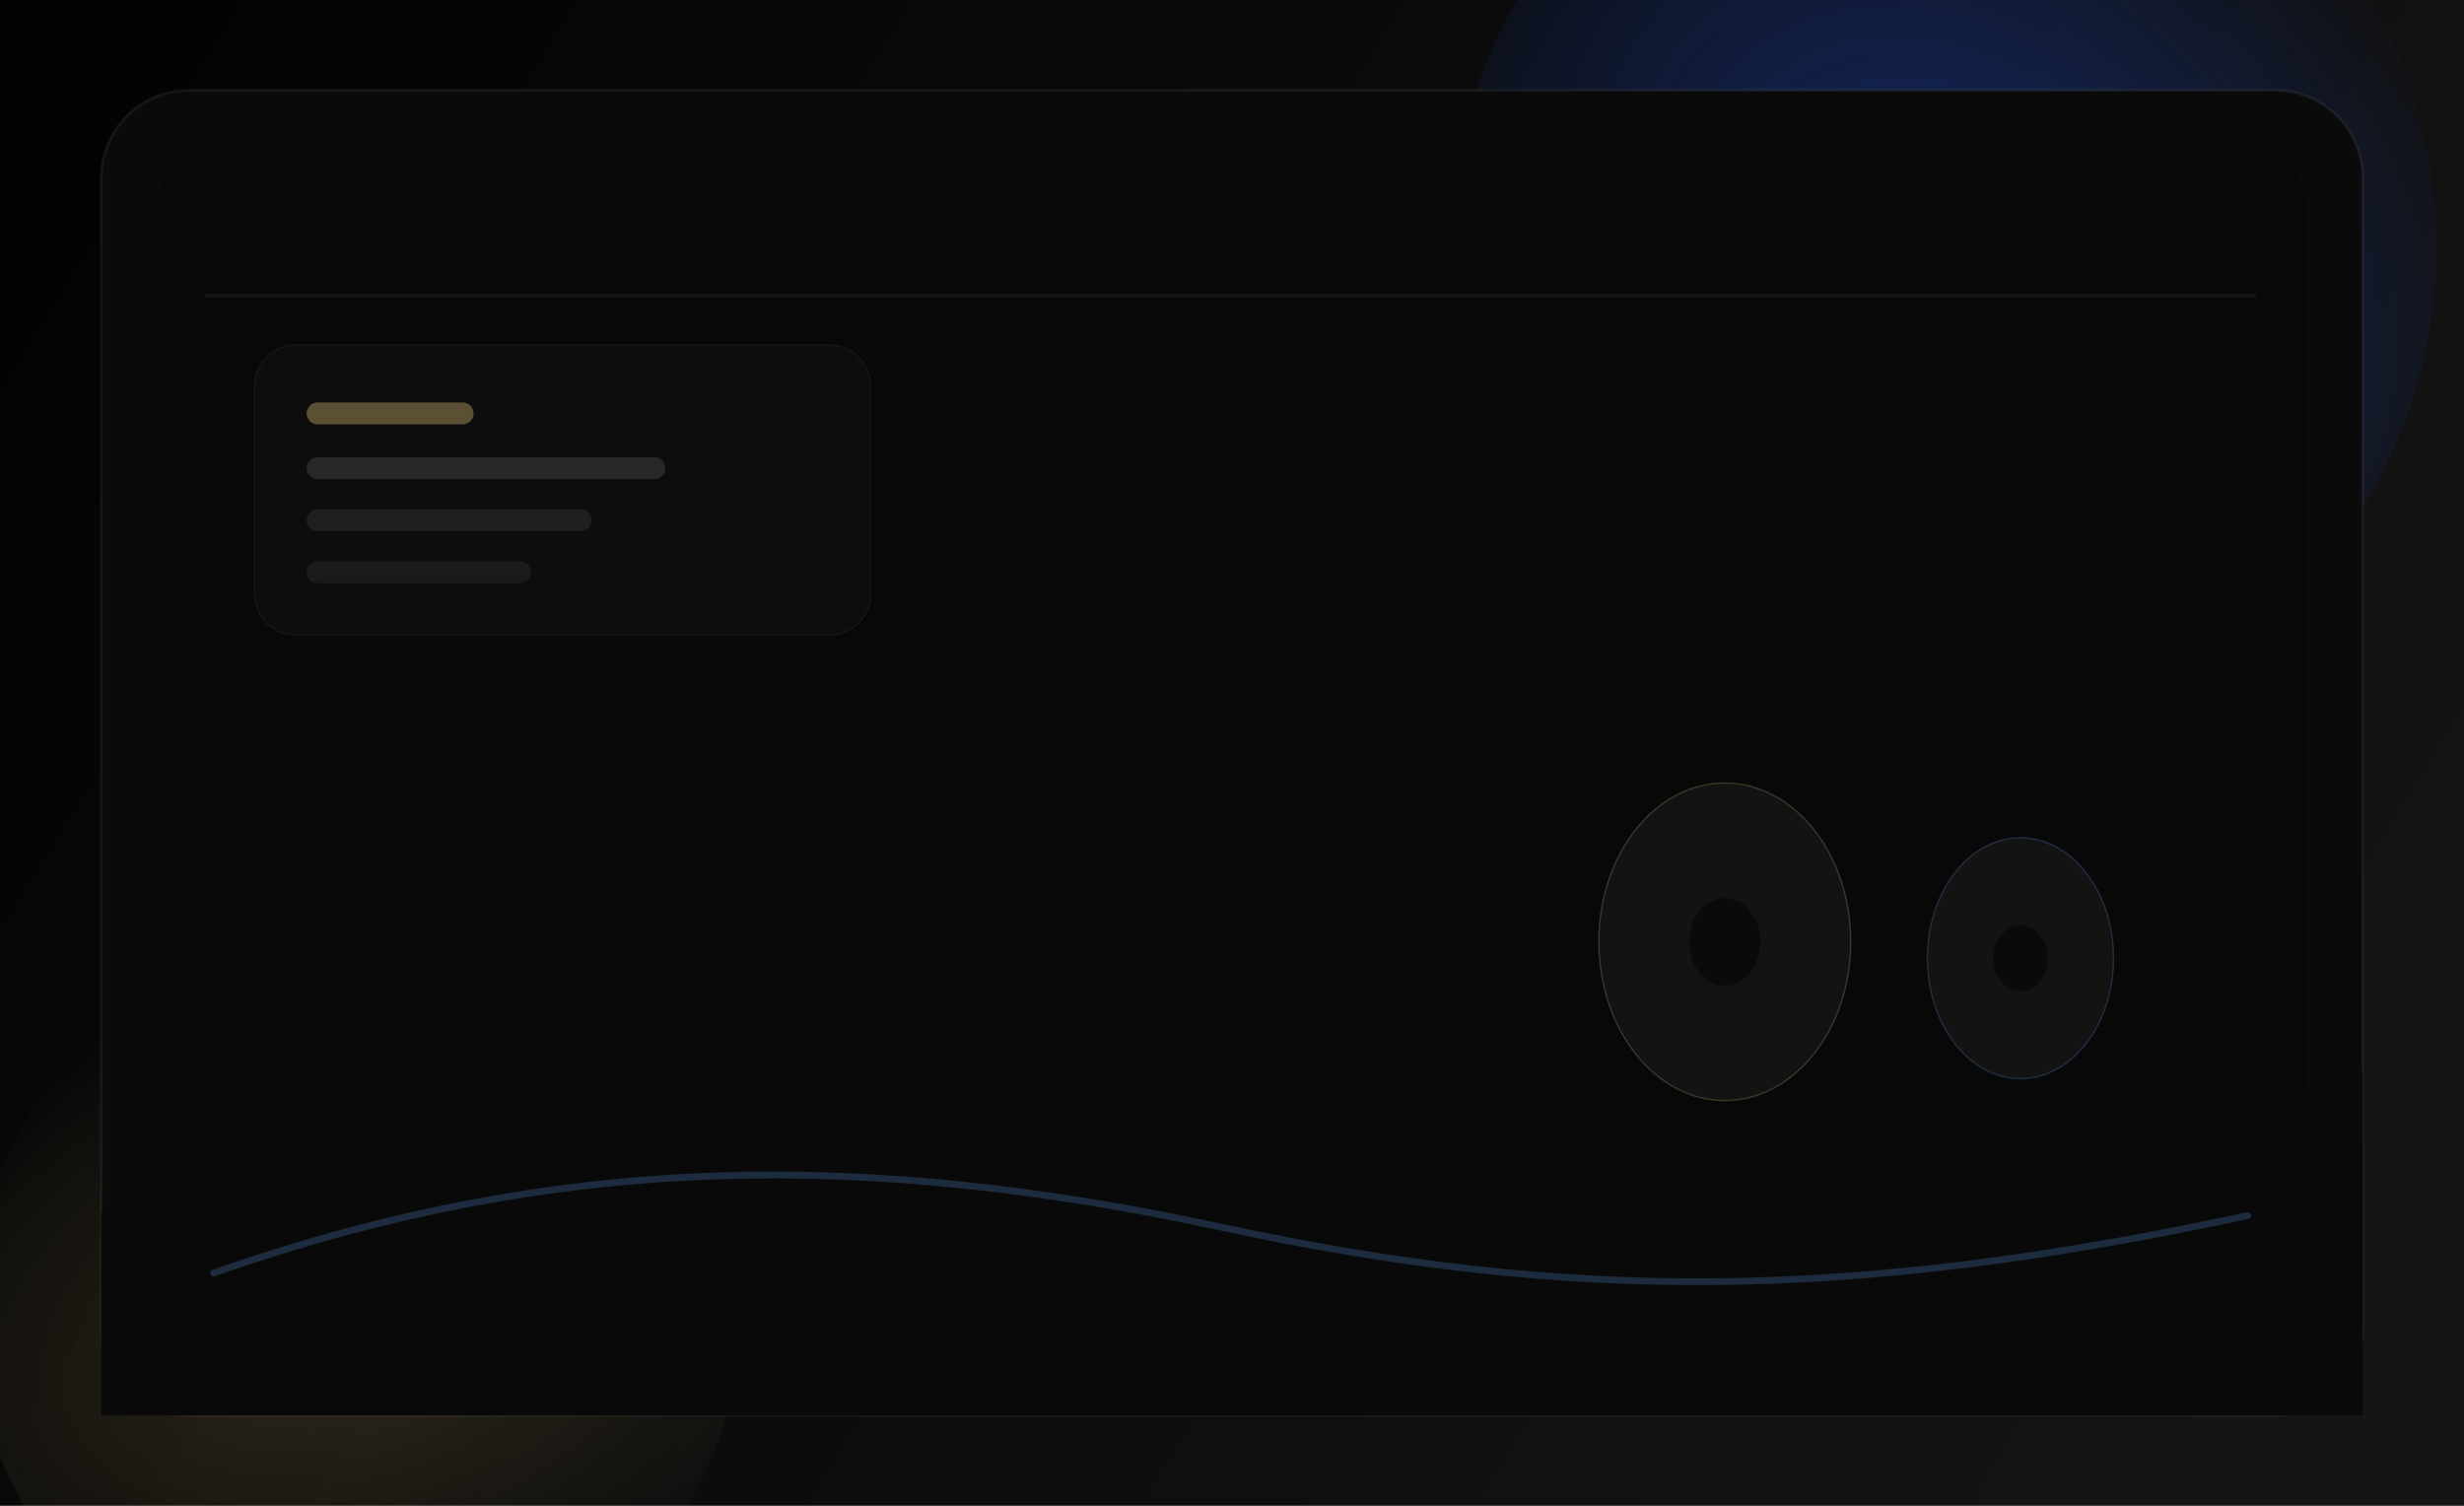
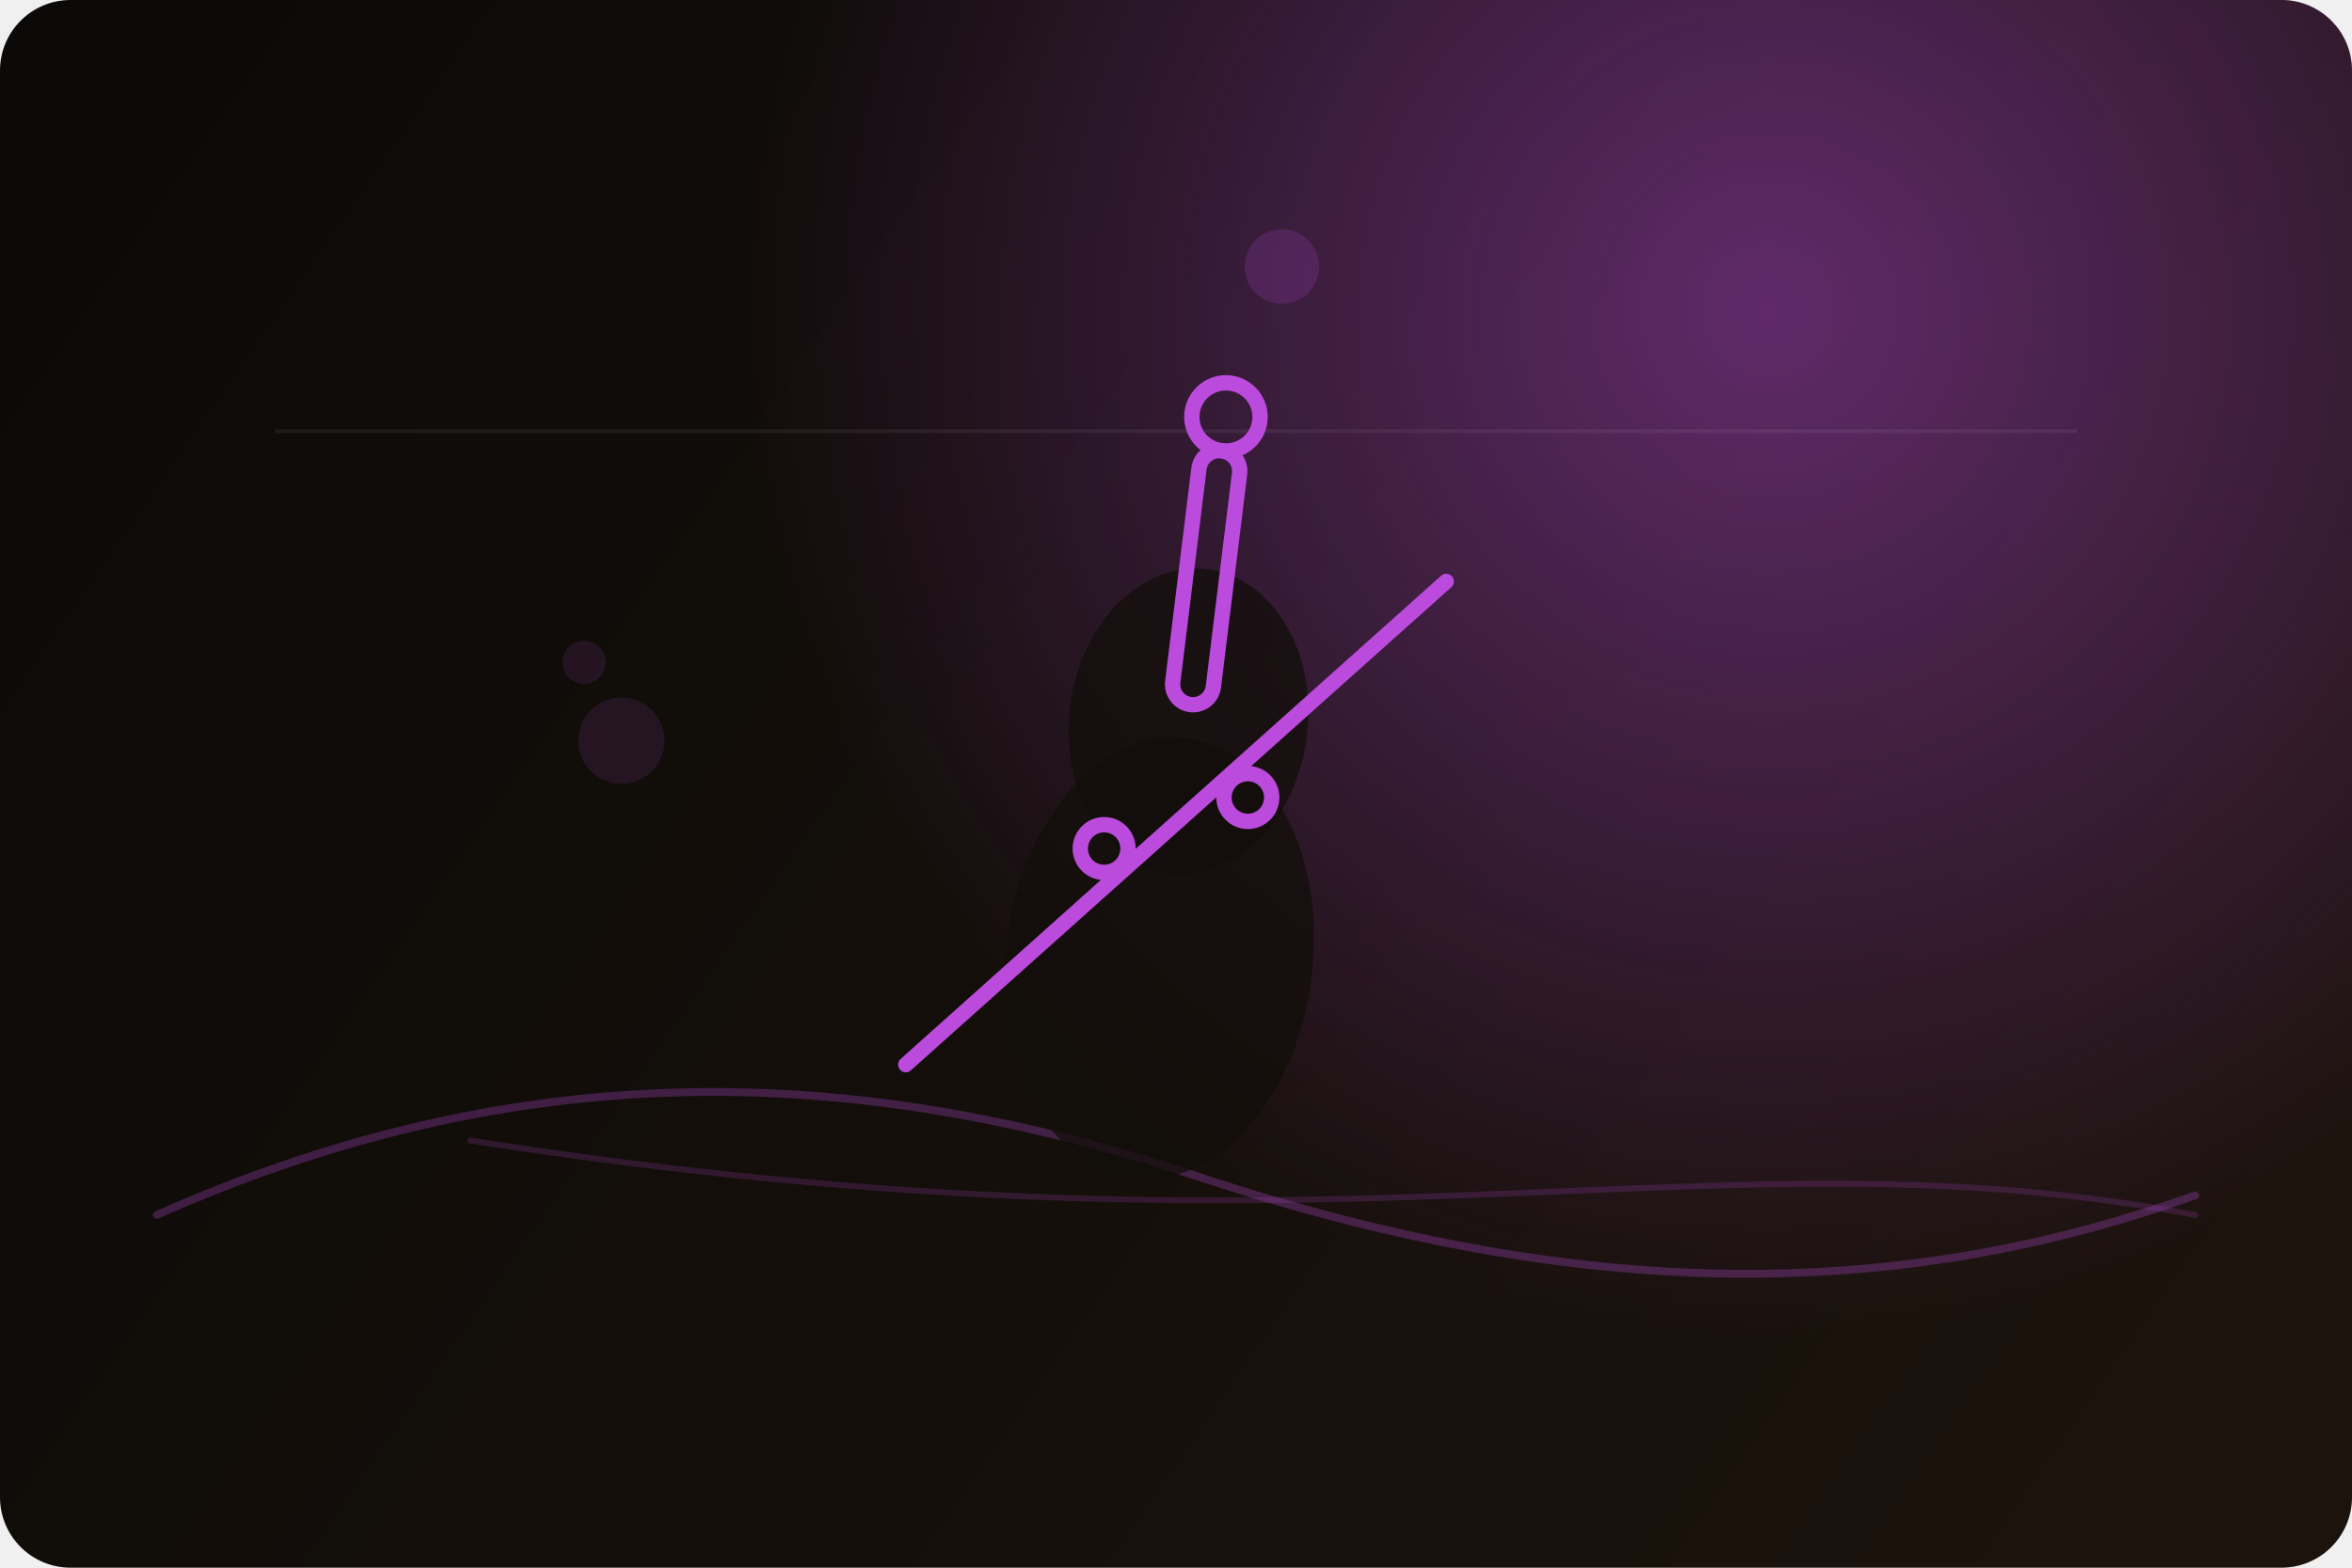
- <svg xmlns="http://www.w3.org/2000/svg" width="1800" height="1100" viewBox="0 0 1800 1100" fill="none">
+ <svg xmlns="http://www.w3.org/2000/svg" width="1200" height="800" viewBox="0 0 1200 800" fill="none">
  <defs>
-     <linearGradient id="bg-tabla-basics-theka-taal-practice-routine" x1="80" y1="60" x2="1660" y2="1040" gradientUnits="userSpaceOnUse">
-       <stop offset="0" stop-color="#030303" />
-       <stop offset="1" stop-color="#151515" />
+     <linearGradient id="bg" x1="80" y1="40" x2="1120" y2="760" gradientUnits="userSpaceOnUse">
+       <stop offset="0" stop-color="#0c0a08" />
+       <stop offset="1" stop-color="#1c130c" />
    </linearGradient>
-     <radialGradient id="glow-tabla-basics-theka-taal-practice-routine" cx="0" cy="0" r="1" gradientUnits="userSpaceOnUse" gradientTransform="translate(1420 180) rotate(35) scale(460 360)">
-       <stop offset="0" stop-color="#1D4ED8" stop-opacity="0.42" />
-       <stop offset="1" stop-color="#1D4ED8" stop-opacity="0" />
-     </radialGradient>
-     <radialGradient id="gold-tabla-basics-theka-taal-practice-routine" cx="0" cy="0" r="1" gradientUnits="userSpaceOnUse" gradientTransform="translate(260 960) rotate(-18) scale(420 260)">
-       <stop offset="0" stop-color="#E7C57B" stop-opacity="0.18" />
-       <stop offset="1" stop-color="#E7C57B" stop-opacity="0" />
+     <radialGradient id="glow" cx="0" cy="0" r="1" gradientUnits="userSpaceOnUse" gradientTransform="translate(900 160) rotate(30) scale(520)">
+       <stop offset="0" stop-color="#BB4BDD" stop-opacity="0.45" />
+       <stop offset="1" stop-color="#BB4BDD" stop-opacity="0" />
    </radialGradient>
  </defs>
-   <rect width="1800" height="1100" fill="url(#bg-tabla-basics-theka-taal-practice-routine)" />
-   <circle cx="1420" cy="180" r="360" fill="url(#glow-tabla-basics-theka-taal-practice-routine)" />
-   <circle cx="260" cy="960" r="280" fill="url(#gold-tabla-basics-theka-taal-practice-routine)" />
-   <rect x="74" y="66" width="1652" height="968" rx="64" fill="#0A0A0A" stroke="#FFFFFF" stroke-opacity="0.06" stroke-width="2" />
-   <rect x="116" y="108" width="1568" height="884" rx="42" fill="#070707" fill-opacity="0.74" />
-   <path d="M74 886C296 804 504 802 738 854C1038 920 1292 926 1726 782V1034H74V886Z" fill="#090909" />
-   <path d="M150 216H1648" stroke="#FFFFFF" stroke-opacity="0.05" stroke-width="3" />
-   <path d="M156 930C412 840 638 842 890 896C1148 952 1354 950 1642 888" stroke="#60A5FA" stroke-opacity="0.22" stroke-width="5" stroke-linecap="round" />
-   <rect x="186" y="252" width="450" height="212" rx="30" fill="#0D0D0D" stroke="#FFFFFF" stroke-opacity="0.05" />
-   <rect x="224" y="294" width="122" height="16" rx="8" fill="#E7C57B" fill-opacity="0.36" />
-   <rect x="224" y="334" width="262" height="16" rx="8" fill="#F5F1E8" fill-opacity="0.12" />
-   <rect x="224" y="372" width="208" height="16" rx="8" fill="#F5F1E8" fill-opacity="0.08" />
-   <rect x="224" y="410" width="164" height="16" rx="8" fill="#F5F1E8" fill-opacity="0.06" />
-   <ellipse cx="1260" cy="688" rx="92" ry="116" fill="#131313" stroke="#E7C57B" stroke-opacity="0.22" />
-   <ellipse cx="1476" cy="700" rx="68" ry="88" fill="#131313" stroke="#60A5FA" stroke-opacity="0.22" />
-   <ellipse cx="1260" cy="688" rx="26" ry="32" fill="#0A0A0A" />
-   <ellipse cx="1476" cy="700" rx="20" ry="24" fill="#0A0A0A" />
+   <rect width="1200" height="800" rx="36" fill="url(#bg)" />
+   <rect width="1200" height="800" rx="36" fill="url(#glow)" />
+   <path d="M80 620C260 540 430 540 610 600C820 670 980 660 1120 610" stroke="#BB4BDD" stroke-opacity="0.28" stroke-width="4" stroke-linecap="round" />
+   <path d="M140 220H1060" stroke="#ffffff" stroke-opacity="0.06" stroke-width="2" />
+   <circle cx="654" cy="136" r="19" fill="#BB4BDD" fill-opacity="0.18" />
+   <circle cx="298" cy="338" r="11" fill="#BB4BDD" fill-opacity="0.12" />
+   <circle cx="317" cy="378" r="22" fill="#BB4BDD" fill-opacity="0.12" />
+   <path d="M240 582 C 686 652, 874 573, 1120 620" stroke="#BB4BDD" stroke-opacity="0.18" stroke-width="3" stroke-linecap="round" />
+   <g transform="translate(600 420) rotate(7.01) scale(0.87)" stroke="#BB4BDD" stroke-width="9" stroke-linecap="round" stroke-linejoin="round">
+     <ellipse cx="0" cy="80" rx="90" ry="130" fill="#120e0a" opacity="0.75" stroke="none" />
+     <ellipse cx="0" cy="-60" rx="70" ry="90" fill="#120e0a" opacity="0.75" stroke="none" />
+     <rect x="-12" y="-220" width="24" height="150" rx="12" />
+     <circle cx="0" cy="-240" r="20" />
+     <path d="M-140 160L140 -160" />
+     <circle cx="-40" cy="20" r="14" />
+     <circle cx="40" cy="-20" r="14" />
+   </g>
</svg>
